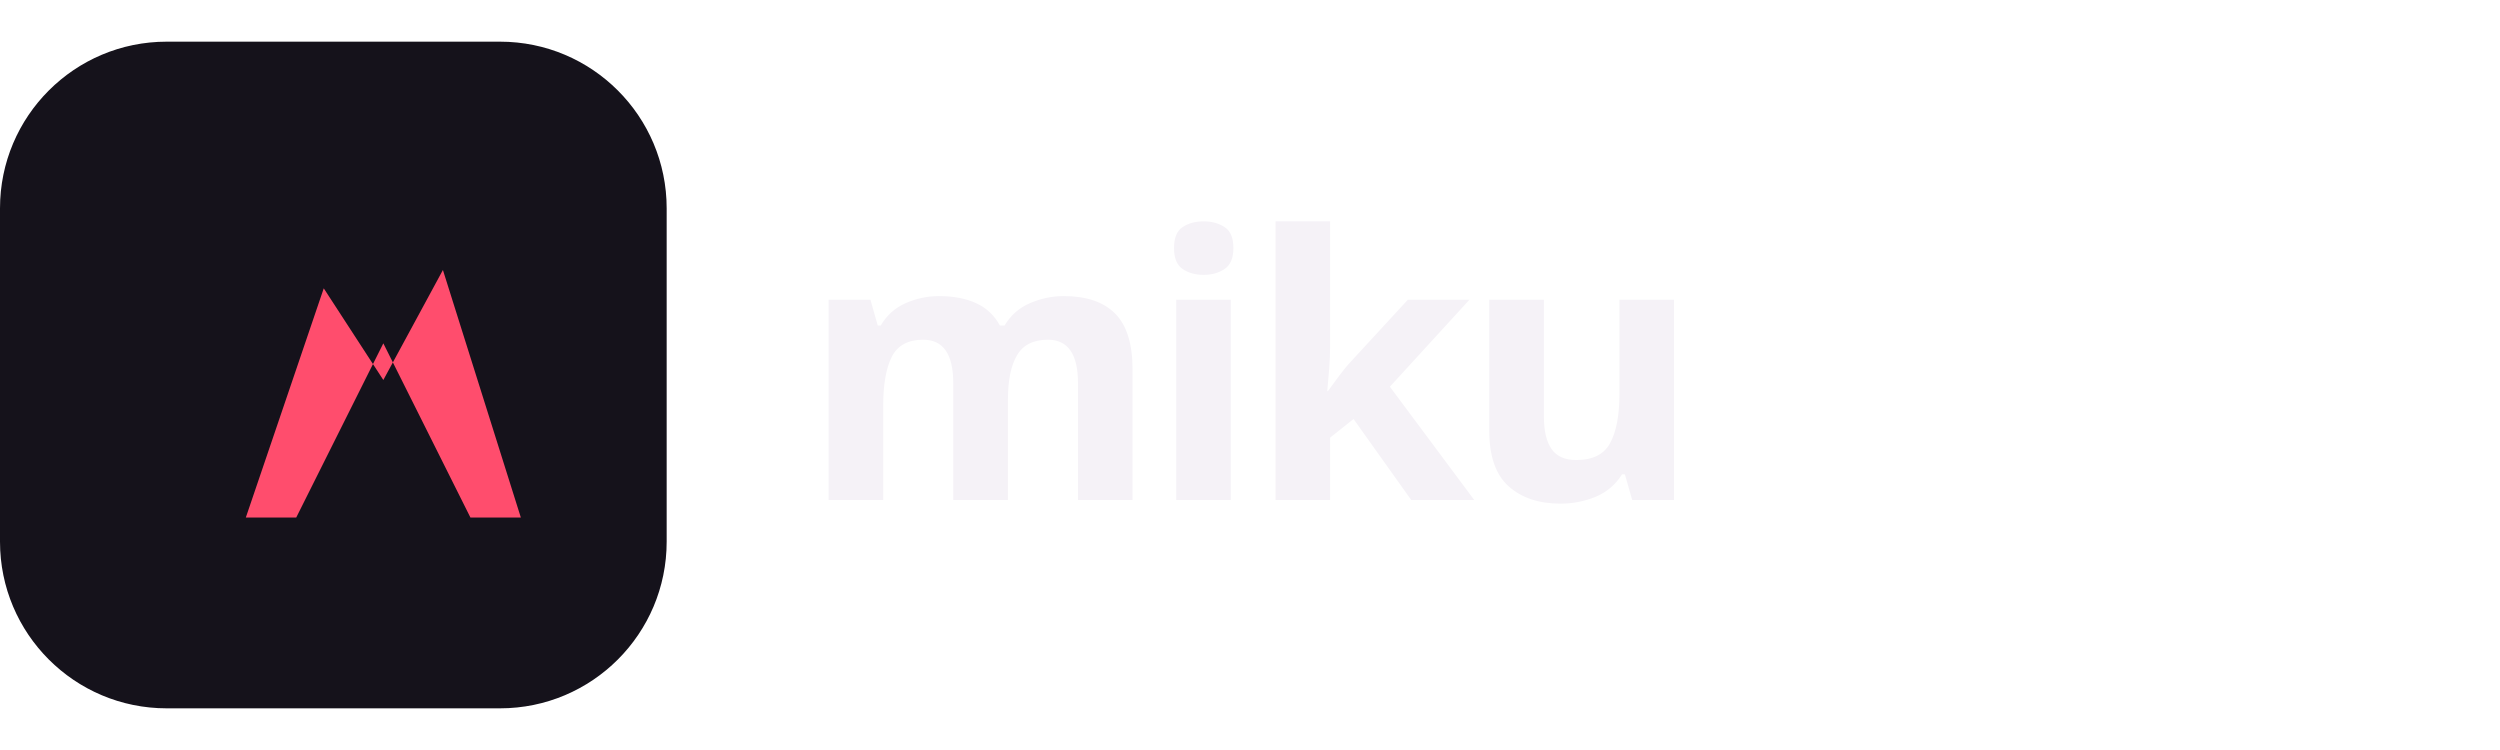
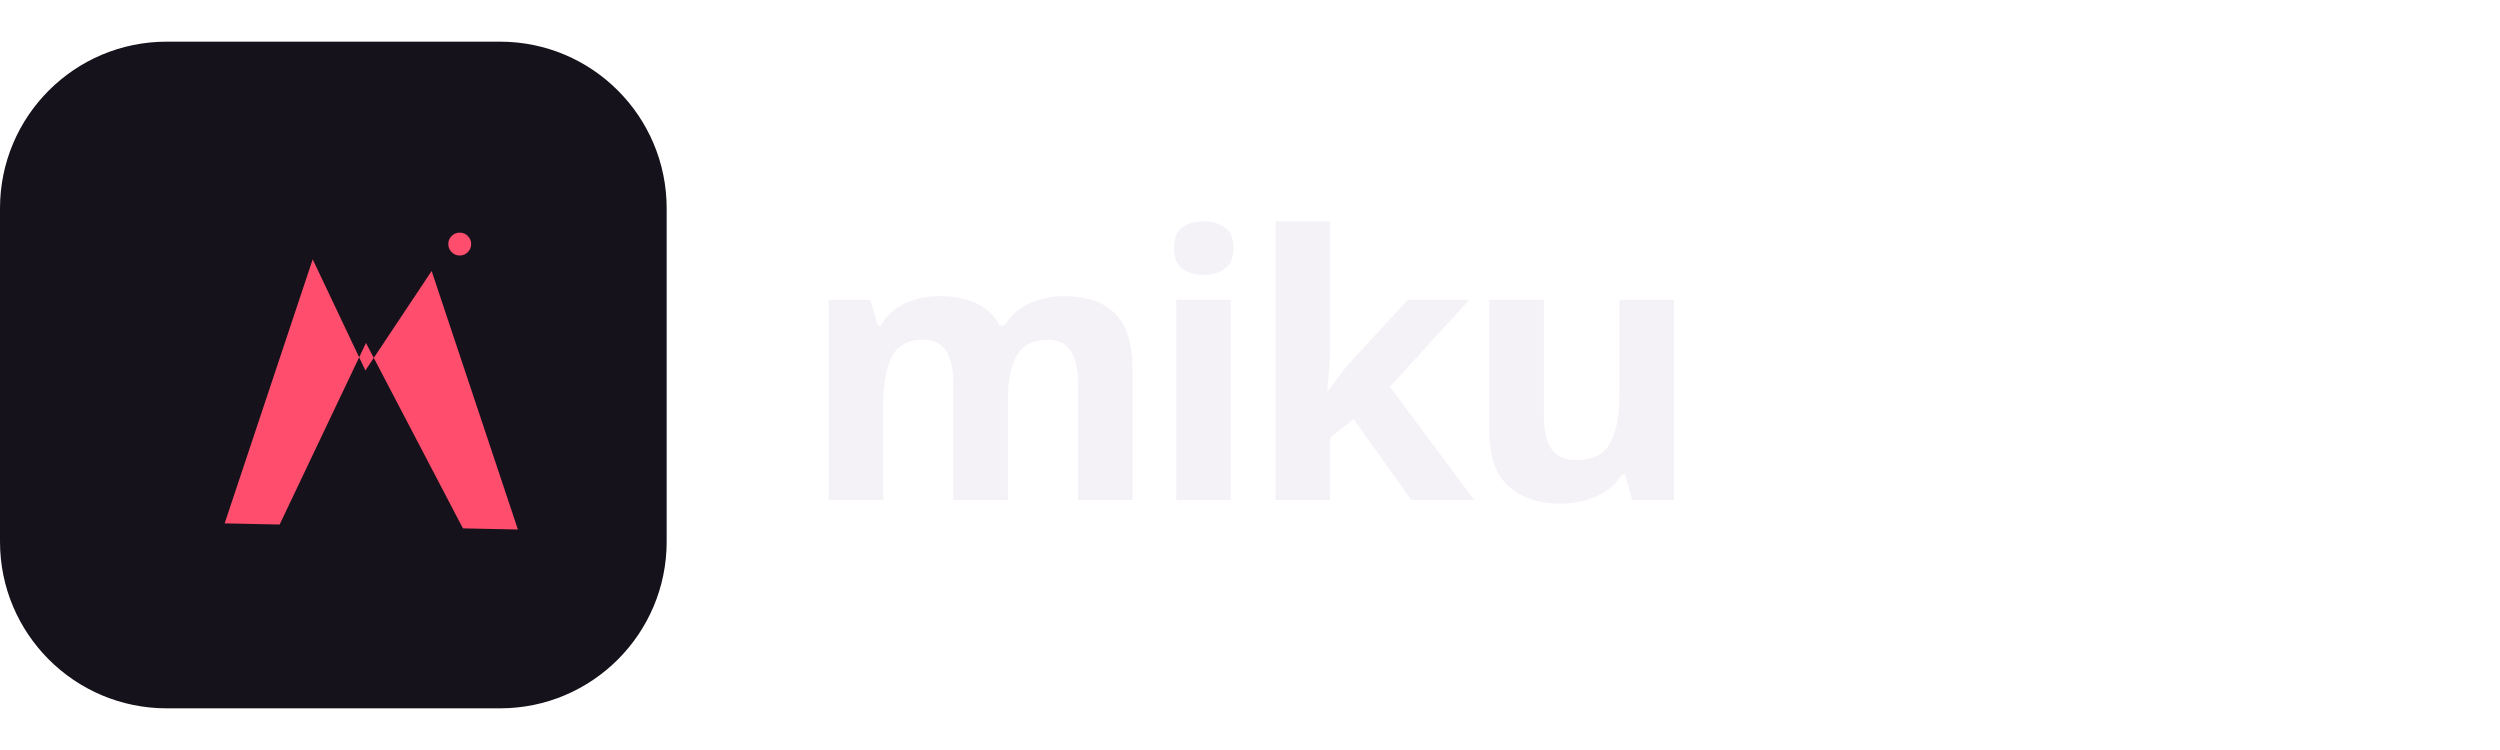
<svg xmlns="http://www.w3.org/2000/svg" viewBox="0 0 300 90">
  <rect width="80" height="80" x="0" y="5" rx="20" fill="#15121b" />
  <g transform="translate(13, 17) scale(0.55)">
-     <path d="M 30 82 L 47 32 L 60 52 L 73 28 L 90 82 L 79 82 L 60 44 L 41 82 Z" fill="#ff4d6d" />
+     <g transform="rotate(1.2, 60, 54)">
+       <path d="M 26 84 L 44 26 L 56 50 L 70 28 L 90 84 L 78 84 L 56 44 L 38 84 Z" fill="#ff4d6d" />
+       <circle cx="76" cy="22" r="2.5" fill="#ff4d6d" />
+     </g>
  </g>
  <text x="96" y="60" font-family="'Bricolage Grotesque', 'Hanken Grotesk', sans-serif" font-weight="800" font-size="44" fill="#f5f2f7" letter-spacing="-1.5">miku</text>
</svg>
